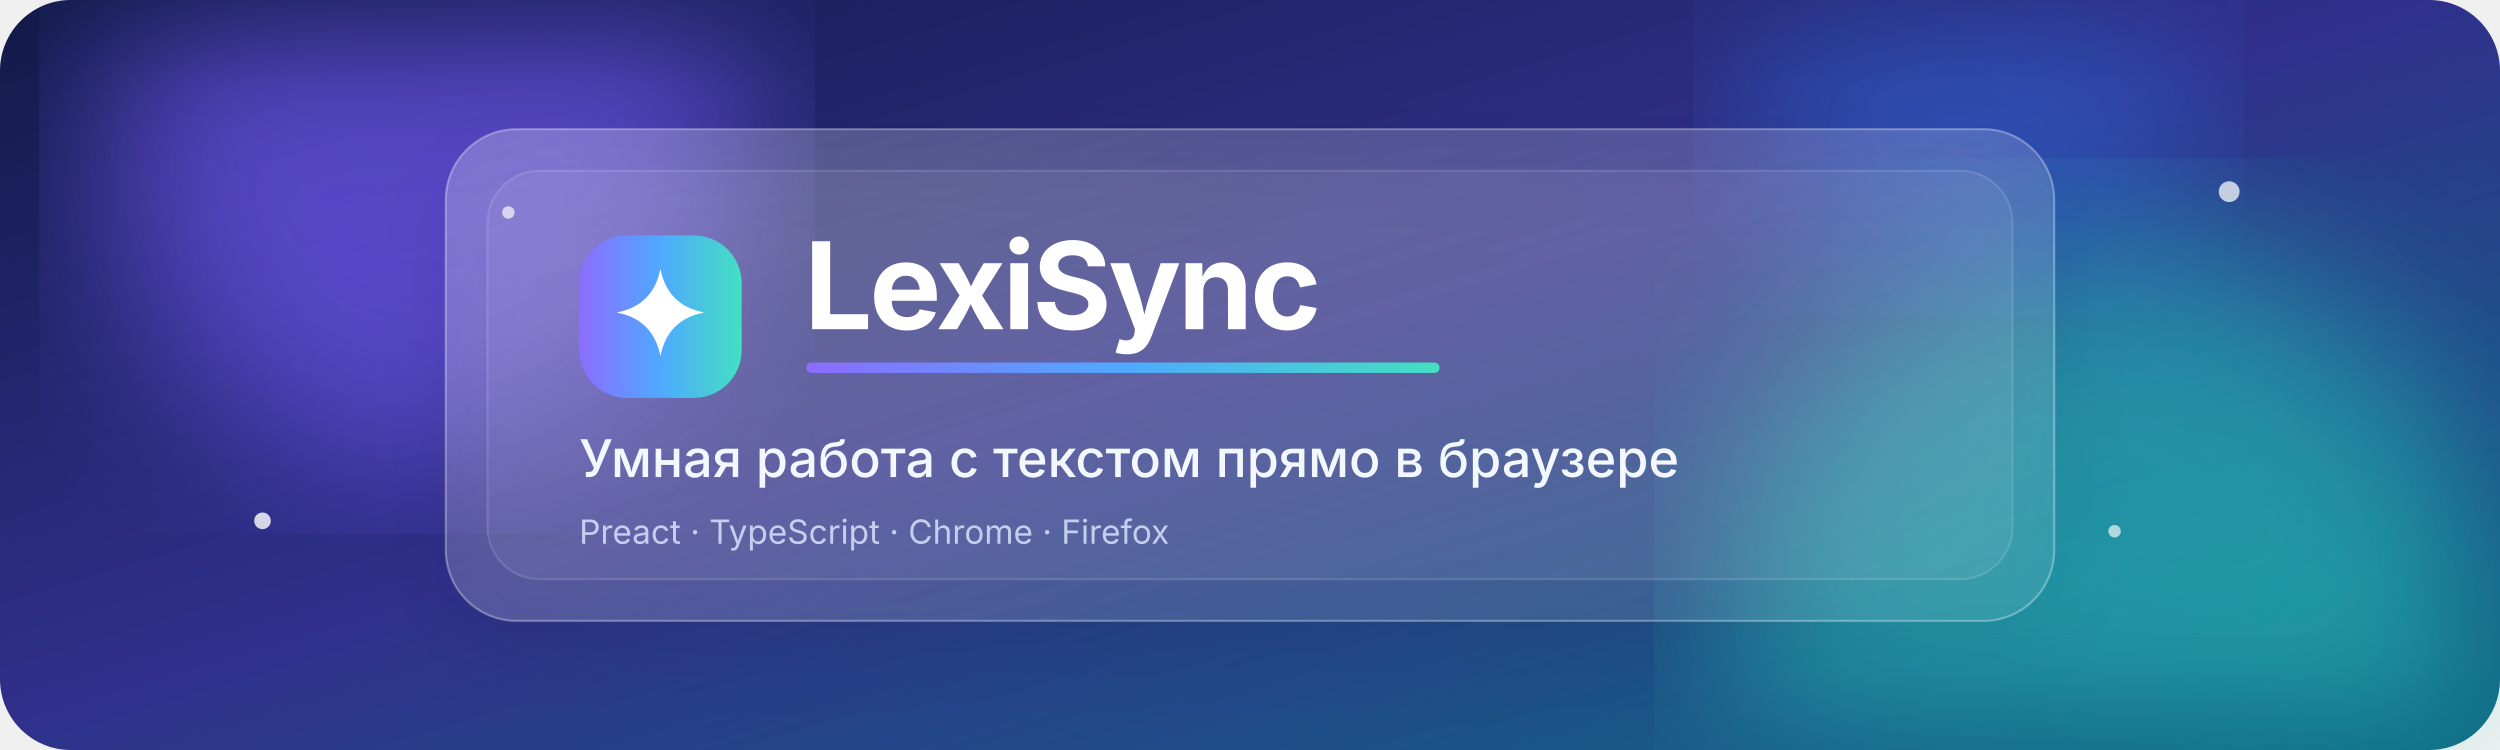
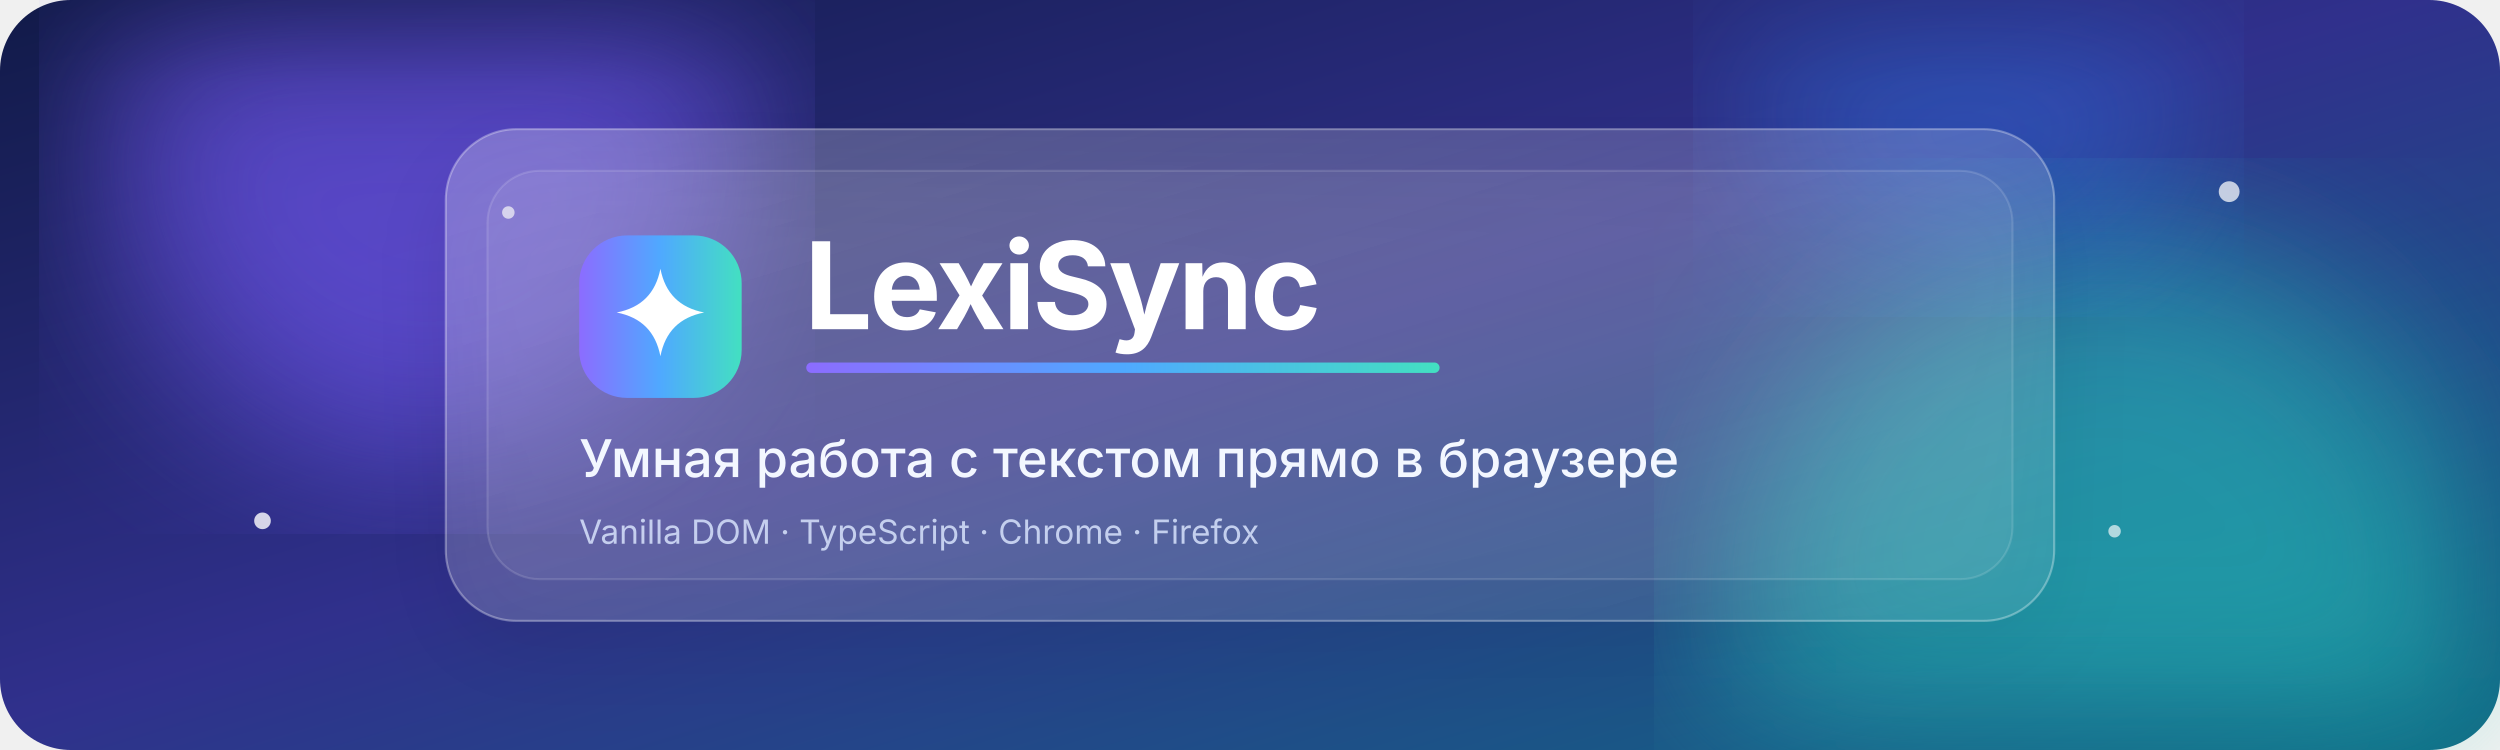
<svg xmlns="http://www.w3.org/2000/svg" viewBox="0 0 1200 360" role="img" aria-labelledby="title description">
  <defs>
    <linearGradient id="background" x1="0" y1="0" x2="1" y2="1">
      <stop offset="0" stop-color="#111a48" />
      <stop offset="0.48" stop-color="#30308c" />
      <stop offset="1" stop-color="#0e6a83" />
    </linearGradient>
    <linearGradient id="glass" x1="0" y1="0" x2="1" y2="1">
      <stop stop-color="#ffffff" stop-opacity="0.24" />
      <stop offset="1" stop-color="#ffffff" stop-opacity="0.07" />
    </linearGradient>
    <linearGradient id="accent" x1="0" y1="0" x2="1" y2="0">
      <stop stop-color="#8c6cff" />
      <stop offset="0.5" stop-color="#4fa9ff" />
      <stop offset="1" stop-color="#43e0c1" />
    </linearGradient>
    <filter id="blur">
      <feGaussianBlur stdDeviation="42" />
    </filter>
    <filter id="shadow" x="-20%" y="-30%" width="140%" height="170%">
      <feDropShadow dx="0" dy="18" stdDeviation="20" flood-color="#030719" flood-opacity="0.42" />
    </filter>
  </defs>
  <style>
    .orb-a, .orb-b, .spark, .underline { transform-box: fill-box; transform-origin: center; }
    .orb-a { animation: drift-a 9s ease-in-out infinite alternate; }
    .orb-b { animation: drift-b 11s ease-in-out infinite alternate; }
    .spark { animation: pulse 2.8s ease-in-out infinite; }
    .spark:nth-of-type(2n) { animation-delay: -1.4s; }
    .underline { animation: breathe 3.6s ease-in-out infinite; }
    @keyframes drift-a { to { transform: translate(90px, 24px) scale(1.16); } }
    @keyframes drift-b { to { transform: translate(-78px, -18px) scale(0.88); } }
    @keyframes pulse { 50% { opacity: 0.28; transform: scale(0.72); } }
    @keyframes breathe { 50% { transform: scaleX(0.78); opacity: 0.72; } }
    @media (prefers-reduced-motion: reduce) {
      .orb-a, .orb-b, .spark, .underline { animation: none; }
    }
  </style>
  <rect width="1200" height="360" rx="34" fill="url(#background)" />
  <circle class="orb-a" cx="205" cy="70" r="155" fill="#795cff" opacity="0.62" filter="url(#blur)" />
  <circle class="orb-b" cx="1010" cy="292" r="180" fill="#27d6c4" opacity="0.5" filter="url(#blur)" />
  <circle class="orb-b" cx="945" cy="20" r="110" fill="#2c8cff" opacity="0.36" filter="url(#blur)" />
  <g fill="#ffffff">
    <circle class="spark" cx="126" cy="250" r="4" opacity="0.8" />
    <circle class="spark" cx="1070" cy="92" r="5" opacity="0.72" />
    <circle class="spark" cx="1015" cy="255" r="3" opacity="0.65" />
    <circle class="spark" cx="244" cy="102" r="3" opacity="0.7" />
  </g>
  <g filter="url(#shadow)">
    <rect x="214" y="62" width="772" height="236" rx="34" fill="url(#glass)" stroke="#ffffff" stroke-opacity="0.32" />
    <rect x="234" y="82" width="732" height="196" rx="25" fill="#ffffff" fill-opacity="0.055" stroke="#ffffff" stroke-opacity="0.13" />
  </g>
  <g transform="translate(278 113)">
    <rect width="78" height="78" rx="23" fill="url(#accent)" />
    <path d="M39 16c2.3 11.8 9.2 18.7 21 21-11.8 2.3-18.7 9.2-21 21-2.3-11.8-9.2-18.7-21-21 11.8-2.3 18.7-9.2 21-21Z" fill="#fff" />
  </g>
  <text x="386" y="158" fill="#ffffff" font-family="Inter, Segoe UI, Arial, sans-serif" font-size="58" font-weight="750" letter-spacing="-1.5">LexiSync</text>
  <rect class="underline" x="387" y="174" width="304" height="5" rx="2.5" fill="url(#accent)" />
  <text x="278" y="229" fill="#f3f7ff" font-family="Inter, Segoe UI, Arial, sans-serif" font-size="25" font-weight="500">Умная работа с текстом прямо в браузере</text>
-   <text x="278" y="261" fill="#dce7ff" opacity="0.82" font-family="Inter, Segoe UI, Arial, sans-serif" font-size="16">Preact · TypeScript · Chrome · Firefox</text>
+   <text x="278" y="261" fill="#dce7ff" opacity="0.82" font-family="Inter, Segoe UI, Arial, sans-serif" font-size="16">Vanilla DOM · TypeScript · Chrome · Firefox</text>
</svg>
